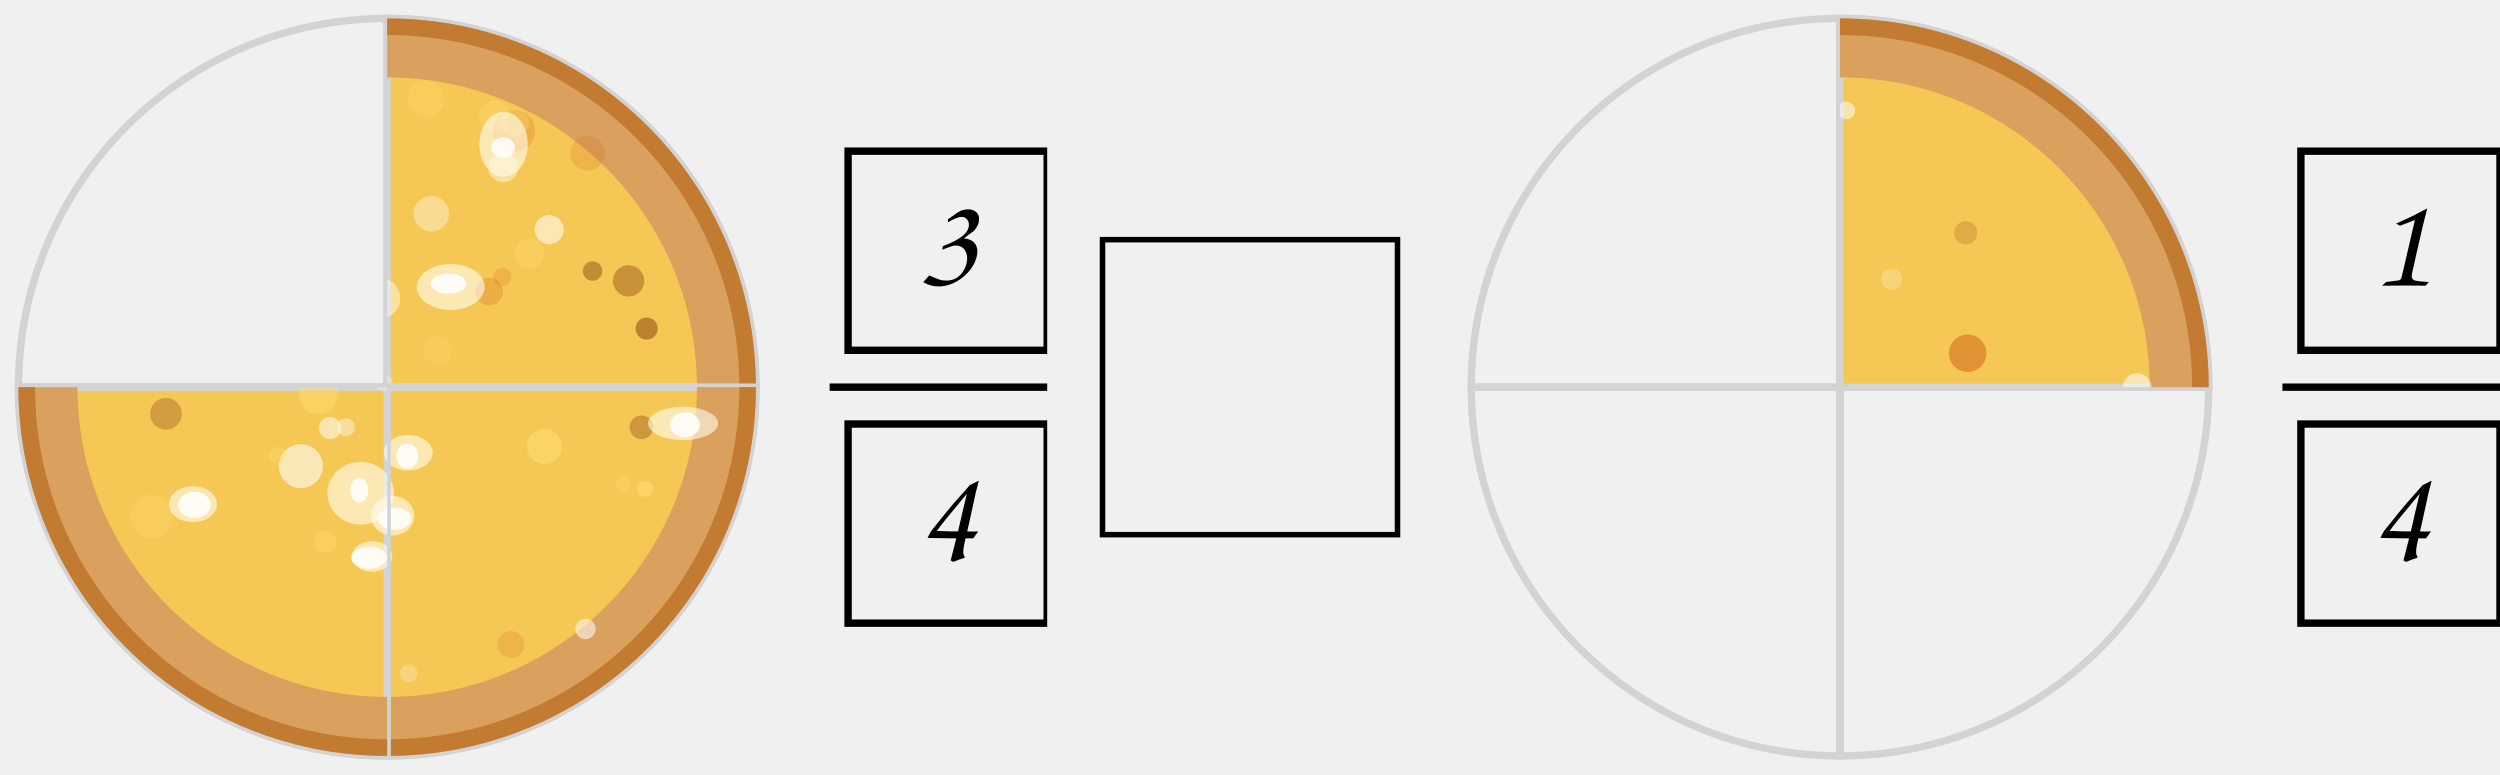
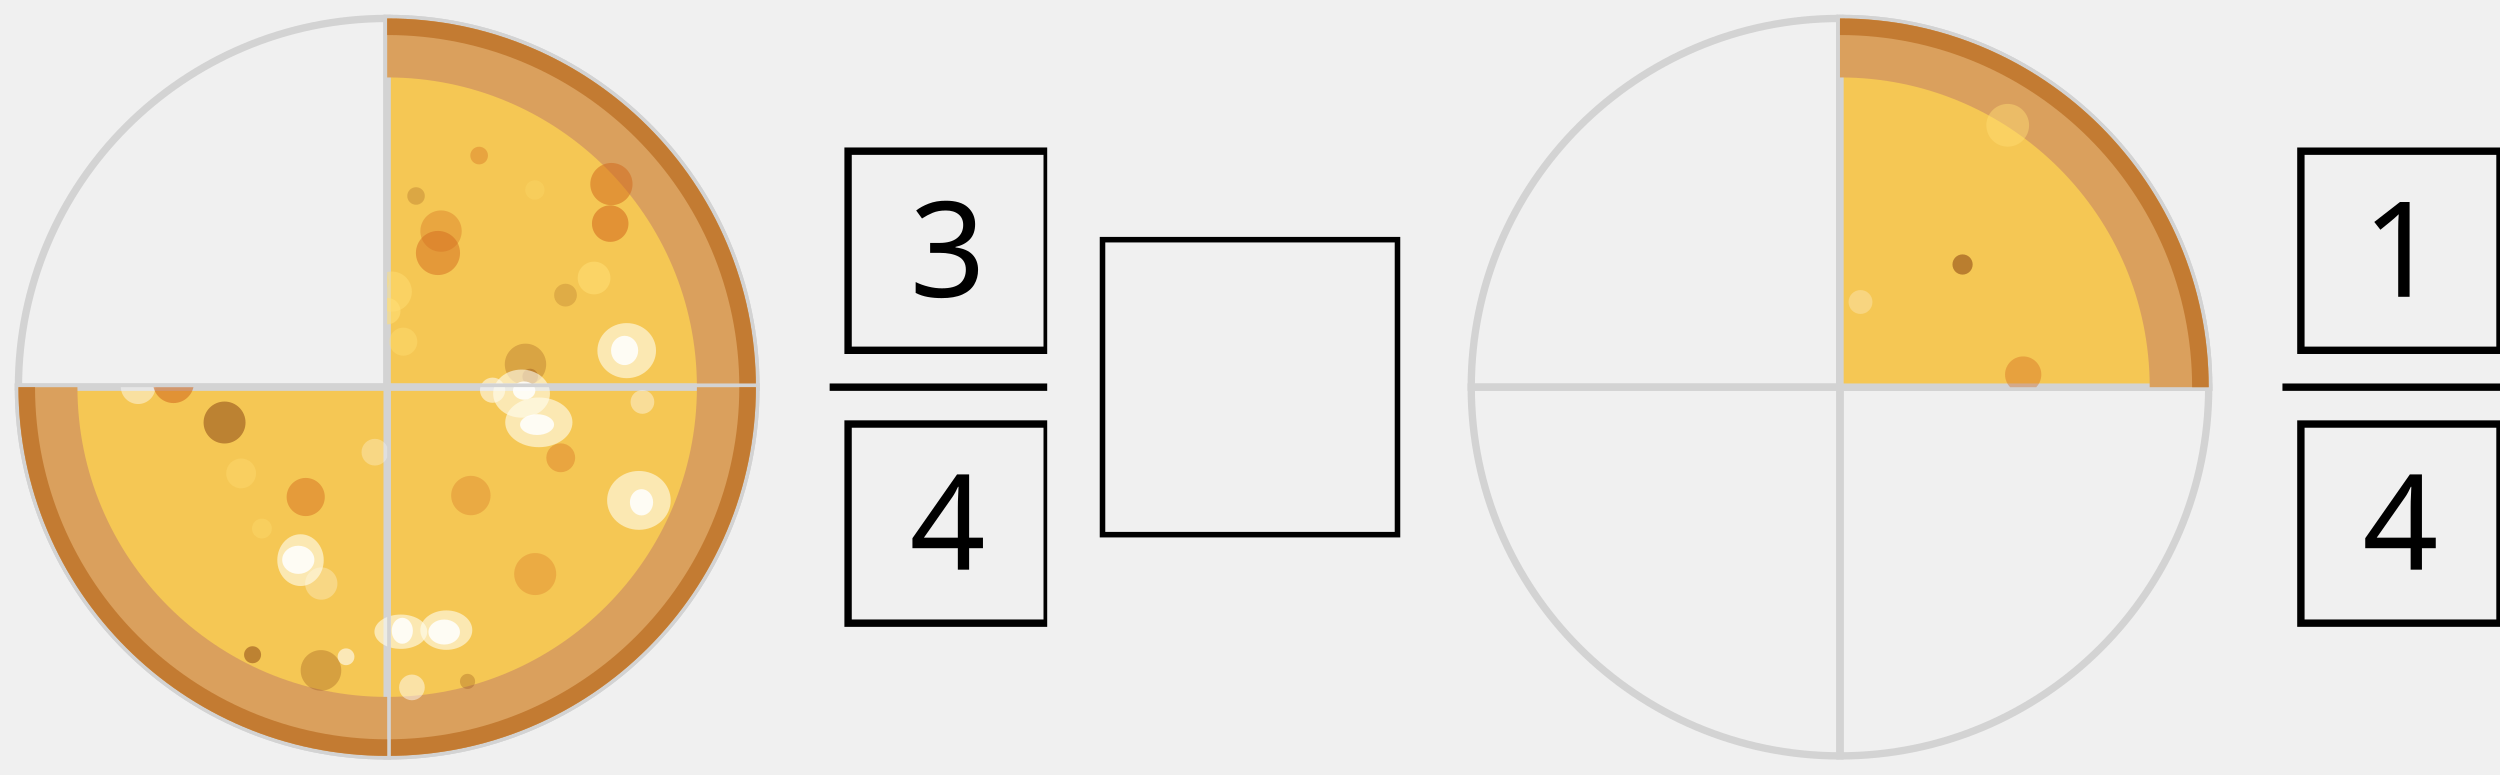
<svg xmlns="http://www.w3.org/2000/svg" xmlns:xlink="http://www.w3.org/1999/xlink" width="678.0" height="210.0">
  <svg x="0.0" y="0.0" width="284.0" height="210.0" viewBox="0 0 284.0 210">
    <defs>
-       <clipPath id="clip-4542779216-4543407696">
+       <clipPath id="clip-4431733264-4501071184">
        <path d="M105.0,105.0 L105.0,5.0 A100,100,0,0,1,205.0,105.0 Z" fill="none" />
      </clipPath>
-       <clipPath id="clip-4542779216-4543403984">
+       <clipPath id="clip-4431733264-4501065808">
        <path d="M105.0,105.0 L205.0,105.0 A100,100,0,0,1,105.0,205.0 Z" fill="none" />
      </clipPath>
-       <clipPath id="clip-4542779216-4542894416">
+       <clipPath id="clip-4431733264-4500668880">
        <path d="M105.0,105.0 L105.0,205.0 A100,100,0,0,1,5.0,105 Z" fill="none" />
      </clipPath>
    </defs>
    <g>
      <path d="M105.0,105.0 L105.0,5.0 A100,100,0,0,1,205.0,105.0 Z" fill="none" stroke="lightgray" stroke-width="2" />
      <path d="M105.0,105.0 L205.0,105.0 A100,100,0,0,1,105.0,205.0 Z" fill="none" stroke="lightgray" stroke-width="2" />
      <path d="M105.0,105.0 L105.0,205.0 A100,100,0,0,1,5.0,105 Z" fill="none" stroke="lightgray" stroke-width="2" />
      <path d="M105.0,105.0 L5.0,105 A100,100,0,0,1,105,5.0 Z" fill="none" stroke="lightgray" stroke-width="2" />
      <path d="M105.0,105.0 L105.0,5.0 A100,100,0,0,1,205.0,105.0 Z" fill="#F5C754" stroke="lightgray" stroke-width="2" />
-       <use xlink:href="#clip-4542779216-4543407696" />
-       <g clip-path="url(#clip-4542779216-4543407696)">
-         <circle cx="105.0" cy="105.0" r="92" stroke="#DAA05D" stroke-width="16" fill="none" />
-         <circle cx="105.0" cy="105.0" r="98" stroke="#C37B32" stroke-width="5" fill="none" />
-         <circle cx="48.503" cy="55.168" r="4.771" fill="#FFDE75" fill-opacity="0.3" />
-         <circle cx="104.118" cy="103.777" r="2.393" fill="#FFFFFF" fill-opacity="0.294" />
-         <circle cx="45.013" cy="112.229" r="4.308" fill="#8B4513" fill-opacity="0.326" />
-         <circle cx="76.987" cy="43.559" r="4.998" fill="#FFDE75" fill-opacity="0.434" />
-         <circle cx="159.373" cy="41.548" r="4.709" fill="#D2691E" fill-opacity="0.202" />
-         <circle cx="136.519" cy="45.38" r="4.069" fill="#FFFFFF" fill-opacity="0.446" />
-         <circle cx="148.948" cy="62.282" r="3.956" fill="#FFFFFF" fill-opacity="0.56" />
-         <circle cx="86.323" cy="106.825" r="5.448" fill="#FFDE75" fill-opacity="0.473" />
-         <circle cx="175.375" cy="89.103" r="3.011" fill="#8B4513" fill-opacity="0.53" />
-         <circle cx="116.984" cy="57.965" r="4.802" fill="#FFFFFF" fill-opacity="0.365" />
-         <circle cx="139.42" cy="35.421" r="5.691" fill="#D2691E" fill-opacity="0.242" />
-         <circle cx="138.57" cy="174.797" r="3.661" fill="#D2691E" fill-opacity="0.201" />
-         <circle cx="41.978" cy="70.296" r="3.435" fill="#8B4513" fill-opacity="0.505" />
-         <circle cx="103.095" cy="80.896" r="5.459" fill="#FFFFFF" fill-opacity="0.453" />
-         <circle cx="99.138" cy="66.823" r="5.013" fill="#8B4513" fill-opacity="0.479" />
-         <circle cx="143.658" cy="68.758" r="4.032" fill="#FFDE75" fill-opacity="0.349" />
-         <circle cx="89.493" cy="116.094" r="3.01" fill="#FFFFFF" fill-opacity="0.528" />
-         <circle cx="136.224" cy="75.139" r="2.49" fill="#D2691E" fill-opacity="0.21" />
-         <circle cx="84.56" cy="93.919" r="4.762" fill="#FFFFFF" fill-opacity="0.207" />
-         <circle cx="60.992" cy="88.246" r="4.19" fill="#D2691E" fill-opacity="0.571" />
-         <circle cx="139.563" cy="33.257" r="3.899" fill="#FFDE75" fill-opacity="0.285" />
-         <circle cx="170.468" cy="76.172" r="4.241" fill="#8B4513" fill-opacity="0.411" />
-         <circle cx="41.207" cy="140.041" r="5.934" fill="#FFDE75" fill-opacity="0.269" />
-         <circle cx="160.708" cy="73.505" r="2.641" fill="#8B4513" fill-opacity="0.462" />
-         <circle cx="115.501" cy="26.75" r="5.016" fill="#FFDE75" fill-opacity="0.27" />
-         <circle cx="38.576" cy="66.163" r="4.979" fill="#FFFFFF" fill-opacity="0.372" />
-         <circle cx="81.585" cy="126.418" r="5.961" fill="#FFFFFF" fill-opacity="0.593" />
-         <circle cx="110.887" cy="182.61" r="2.355" fill="#FFFFFF" fill-opacity="0.239" />
-         <circle cx="158.789" cy="170.592" r="2.76" fill="#FFFFFF" fill-opacity="0.541" />
-         <circle cx="88.221" cy="146.878" r="3.056" fill="#FFDE75" fill-opacity="0.366" />
-         <circle cx="97.88" cy="57.998" r="2.339" fill="#FFFFFF" fill-opacity="0.527" />
-         <circle cx="133.974" cy="31.345" r="4.161" fill="#FFDE75" fill-opacity="0.349" />
-         <circle cx="147.644" cy="121.07" r="4.75" fill="#FFDE75" fill-opacity="0.534" />
-         <circle cx="169.155" cy="131.293" r="2.076" fill="#FFDE75" fill-opacity="0.28" />
-         <circle cx="52.93" cy="49.062" r="3.762" fill="#FFFFFF" fill-opacity="0.343" />
-         <circle cx="132.657" cy="79.081" r="3.743" fill="#D2691E" fill-opacity="0.271" />
-         <circle cx="174.934" cy="132.575" r="2.194" fill="#FFDE75" fill-opacity="0.586" />
-         <circle cx="173.942" cy="115.881" r="3.205" fill="#8B4513" fill-opacity="0.36" />
-         <circle cx="118.632" cy="94.84" r="3.893" fill="#FFDE75" fill-opacity="0.218" />
-         <circle cx="67.036" cy="56.797" r="2.38" fill="#D2691E" fill-opacity="0.357" />
-         <circle cx="51.565" cy="93.298" r="2.096" fill="#FFFFFF" fill-opacity="0.35" />
-         <circle cx="81.657" cy="92.196" r="2.841" fill="#8B4513" fill-opacity="0.447" />
-         <circle cx="75.329" cy="123.46" r="2.37" fill="#FFDE75" fill-opacity="0.336" />
-         <circle cx="97.384" cy="65.8" r="4.636" fill="#D2691E" fill-opacity="0.227" />
-         <circle cx="93.82" cy="115.877" r="2.426" fill="#FFFFFF" fill-opacity="0.413" />
-         <ellipse cx="122.233" cy="77.834" rx="9.218" ry="6.233" fill="#FFFDF0" fill-opacity="0.6" />
-         <ellipse cx="121.643" cy="76.925" rx="4.879" ry="2.749" fill="#FFFFFF" fill-opacity="0.85" />
-         <ellipse cx="185.245" cy="114.837" rx="9.494" ry="4.51" fill="#FFFDF0" fill-opacity="0.6" />
-         <ellipse cx="185.762" cy="115.206" rx="4.095" ry="3.399" fill="#FFFFFF" fill-opacity="0.85" />
-         <ellipse cx="136.568" cy="39.13" rx="6.567" ry="8.796" fill="#FFFDF0" fill-opacity="0.6" />
-         <ellipse cx="136.437" cy="40.02" rx="3.196" ry="2.772" fill="#FFFFFF" fill-opacity="0.85" />
-         <ellipse cx="80.269" cy="84.329" rx="6.797" ry="5.026" fill="#FFFDF0" fill-opacity="0.6" />
-         <ellipse cx="79.628" cy="84.055" rx="3.252" ry="2.95" fill="#FFFFFF" fill-opacity="0.85" />
-         <ellipse cx="52.308" cy="136.735" rx="6.546" ry="4.874" fill="#FFFDF0" fill-opacity="0.6" />
-         <ellipse cx="52.743" cy="136.934" rx="4.439" ry="3.542" fill="#FFFFFF" fill-opacity="0.85" />
-         <ellipse cx="100.9" cy="150.906" rx="5.466" ry="4.142" fill="#FFFDF0" fill-opacity="0.6" />
-         <ellipse cx="100.096" cy="151.235" rx="4.843" ry="2.984" fill="#FFFFFF" fill-opacity="0.85" />
-         <ellipse cx="97.815" cy="133.781" rx="9.015" ry="8.507" fill="#FFFDF0" fill-opacity="0.6" />
-         <ellipse cx="97.425" cy="132.931" rx="2.446" ry="3.382" fill="#FFFFFF" fill-opacity="0.85" />
-         <ellipse cx="106.462" cy="139.845" rx="5.904" ry="5.359" fill="#FFFDF0" fill-opacity="0.6" />
-         <ellipse cx="106.983" cy="140.674" rx="4.569" ry="3.039" fill="#FFFFFF" fill-opacity="0.85" />
-         <ellipse cx="110.73" cy="122.786" rx="6.614" ry="4.821" fill="#FFFDF0" fill-opacity="0.6" />
-         <ellipse cx="110.464" cy="123.688" rx="2.987" ry="3.435" fill="#FFFFFF" fill-opacity="0.85" />
+       <use xlink:href="#clip-4431733264-4501071184" />
+       <g clip-path="url(#clip-4431733264-4501071184)">
+         <circle cx="105.0" cy="105.0" r="92" stroke="#DAA05D" stroke-width="16" fill="none" />
+         <circle cx="105.0" cy="105.0" r="98" stroke="#C37B32" stroke-width="5" fill="none" />
+         <circle cx="111.715" cy="186.424" r="3.485" fill="#FFFFFF" fill-opacity="0.478" />
+         <circle cx="89.519" cy="36.72" r="4.9" fill="#8B4513" fill-opacity="0.422" />
+         <circle cx="102.384" cy="76.359" r="3.125" fill="#FFDE75" fill-opacity="0.398" />
+         <circle cx="174.225" cy="109.005" r="3.219" fill="#FFFFFF" fill-opacity="0.4" />
+         <circle cx="100.344" cy="85.229" r="2.024" fill="#FFFFFF" fill-opacity="0.267" />
+         <circle cx="63.227" cy="75.08" r="5.049" fill="#FFDE75" fill-opacity="0.28" />
+         <circle cx="109.375" cy="92.66" r="3.814" fill="#FFDE75" fill-opacity="0.386" />
+         <circle cx="133.589" cy="105.823" r="3.419" fill="#FFFFFF" fill-opacity="0.535" />
+         <circle cx="37.462" cy="104.878" r="4.696" fill="#FFFFFF" fill-opacity="0.442" />
+         <circle cx="59.772" cy="72.781" r="4.922" fill="#D2691E" fill-opacity="0.267" />
+         <circle cx="165.816" cy="49.921" r="5.731" fill="#D2691E" fill-opacity="0.525" />
+         <circle cx="145.144" cy="155.683" r="5.702" fill="#D2691E" fill-opacity="0.295" />
+         <circle cx="153.366" cy="80.04" r="3.093" fill="#8B4513" fill-opacity="0.208" />
+         <circle cx="99.601" cy="91.619" r="4.454" fill="#FFFFFF" fill-opacity="0.304" />
+         <circle cx="47.053" cy="103.755" r="5.557" fill="#D2691E" fill-opacity="0.564" />
+         <circle cx="161.111" cy="75.4" r="4.435" fill="#FFDE75" fill-opacity="0.557" />
+         <circle cx="71.033" cy="143.345" r="2.689" fill="#FFDE75" fill-opacity="0.32" />
+         <circle cx="72.411" cy="57.637" r="4.994" fill="#D2691E" fill-opacity="0.539" />
+         <circle cx="142.51" cy="98.809" r="5.617" fill="#8B4513" fill-opacity="0.267" />
+         <circle cx="129.941" cy="42.187" r="2.399" fill="#D2691E" fill-opacity="0.365" />
+         <circle cx="96.386" cy="32.677" r="3.314" fill="#FFFFFF" fill-opacity="0.206" />
+         <circle cx="87.128" cy="158.256" r="4.382" fill="#FFFFFF" fill-opacity="0.28" />
+         <circle cx="88.621" cy="71.061" r="2.08" fill="#FFFFFF" fill-opacity="0.354" />
+         <circle cx="106.242" cy="79.083" r="5.449" fill="#FFDE75" fill-opacity="0.467" />
+         <circle cx="143.795" cy="102.12" r="2.119" fill="#8B4513" fill-opacity="0.344" />
+         <circle cx="75.554" cy="53.464" r="3.081" fill="#D2691E" fill-opacity="0.261" />
+         <circle cx="101.671" cy="122.631" r="3.623" fill="#FFFFFF" fill-opacity="0.285" />
+         <circle cx="145.061" cy="51.515" r="2.619" fill="#FFDE75" fill-opacity="0.238" />
+         <circle cx="93.842" cy="178.118" r="2.28" fill="#FFFFFF" fill-opacity="0.581" />
+         <circle cx="65.389" cy="128.393" r="4.042" fill="#FFDE75" fill-opacity="0.362" />
+         <circle cx="68.497" cy="177.566" r="2.311" fill="#8B4513" fill-opacity="0.525" />
+         <circle cx="127.695" cy="134.391" r="5.345" fill="#D2691E" fill-opacity="0.305" />
+         <circle cx="82.91" cy="134.789" r="5.175" fill="#D2691E" fill-opacity="0.462" />
+         <circle cx="126.794" cy="184.798" r="2.057" fill="#8B4513" fill-opacity="0.289" />
+         <circle cx="73.848" cy="98.115" r="4.082" fill="#FFDE75" fill-opacity="0.332" />
+         <circle cx="105.015" cy="84.379" r="3.596" fill="#FFDE75" fill-opacity="0.6" />
+         <circle cx="39.311" cy="69.066" r="2.365" fill="#FFDE75" fill-opacity="0.596" />
+         <circle cx="152.068" cy="124.151" r="3.912" fill="#D2691E" fill-opacity="0.362" />
+         <circle cx="165.491" cy="60.645" r="4.953" fill="#D2691E" fill-opacity="0.57" />
+         <circle cx="112.832" cy="53.15" r="2.383" fill="#8B4513" fill-opacity="0.24" />
+         <circle cx="119.61" cy="62.677" r="5.609" fill="#D2691E" fill-opacity="0.355" />
+         <circle cx="87.048" cy="181.812" r="5.511" fill="#8B4513" fill-opacity="0.294" />
+         <circle cx="53.545" cy="43.145" r="3.129" fill="#FFDE75" fill-opacity="0.552" />
+         <circle cx="118.777" cy="68.611" r="5.986" fill="#D2691E" fill-opacity="0.482" />
+         <circle cx="60.898" cy="114.588" r="5.69" fill="#8B4513" fill-opacity="0.529" />
+         <ellipse cx="169.964" cy="95.093" rx="7.951" ry="7.47" fill="#FFFDF0" fill-opacity="0.6" />
+         <ellipse cx="169.394" cy="95.042" rx="3.682" ry="3.973" fill="#FFFFFF" fill-opacity="0.85" />
+         <ellipse cx="87.032" cy="89.334" rx="8.865" ry="6.226" fill="#FFFDF0" fill-opacity="0.6" />
+         <ellipse cx="86.706" cy="88.72" rx="3.868" ry="2.551" fill="#FFFFFF" fill-opacity="0.85" />
+         <ellipse cx="141.443" cy="106.749" rx="7.706" ry="6.524" fill="#FFFDF0" fill-opacity="0.6" />
+         <ellipse cx="142.143" cy="105.925" rx="3.035" ry="2.479" fill="#FFFFFF" fill-opacity="0.85" />
+         <ellipse cx="146.132" cy="114.542" rx="9.115" ry="6.737" fill="#FFFDF0" fill-opacity="0.6" />
+         <ellipse cx="145.652" cy="115.152" rx="4.609" ry="2.817" fill="#FFFFFF" fill-opacity="0.85" />
+         <ellipse cx="173.273" cy="135.706" rx="8.624" ry="7.982" fill="#FFFDF0" fill-opacity="0.6" />
+         <ellipse cx="173.979" cy="136.221" rx="3.151" ry="3.568" fill="#FFFFFF" fill-opacity="0.85" />
+         <ellipse cx="81.499" cy="151.912" rx="6.297" ry="7.019" fill="#FFFDF0" fill-opacity="0.6" />
+         <ellipse cx="80.894" cy="151.823" rx="4.364" ry="3.82" fill="#FFFFFF" fill-opacity="0.85" />
+         <ellipse cx="108.705" cy="171.323" rx="7.159" ry="4.658" fill="#FFFDF0" fill-opacity="0.6" />
+         <ellipse cx="109.104" cy="171.066" rx="2.869" ry="3.524" fill="#FFFFFF" fill-opacity="0.85" />
+         <ellipse cx="121.038" cy="170.893" rx="7.048" ry="5.351" fill="#FFFDF0" fill-opacity="0.6" />
+         <ellipse cx="120.466" cy="171.408" rx="4.273" ry="3.395" fill="#FFFFFF" fill-opacity="0.85" />
+         <ellipse cx="83.892" cy="34.91" rx="6.185" ry="4.335" fill="#FFFDF0" fill-opacity="0.6" />
+         <ellipse cx="83.307" cy="35.816" rx="3.485" ry="3.076" fill="#FFFFFF" fill-opacity="0.85" />
      </g>
      <path d="M105.0,105.0 L205.0,105.0 A100,100,0,0,1,105.0,205.0 Z" fill="#F5C754" stroke="lightgray" stroke-width="2" />
-       <use xlink:href="#clip-4542779216-4543403984" />
-       <g clip-path="url(#clip-4542779216-4543403984)">
-         <circle cx="105.0" cy="105.0" r="92" stroke="#DAA05D" stroke-width="16" fill="none" />
-         <circle cx="105.0" cy="105.0" r="98" stroke="#C37B32" stroke-width="5" fill="none" />
-         <circle cx="48.503" cy="55.168" r="4.771" fill="#FFDE75" fill-opacity="0.3" />
-         <circle cx="104.118" cy="103.777" r="2.393" fill="#FFFFFF" fill-opacity="0.294" />
-         <circle cx="45.013" cy="112.229" r="4.308" fill="#8B4513" fill-opacity="0.326" />
-         <circle cx="76.987" cy="43.559" r="4.998" fill="#FFDE75" fill-opacity="0.434" />
-         <circle cx="159.373" cy="41.548" r="4.709" fill="#D2691E" fill-opacity="0.202" />
-         <circle cx="136.519" cy="45.38" r="4.069" fill="#FFFFFF" fill-opacity="0.446" />
-         <circle cx="148.948" cy="62.282" r="3.956" fill="#FFFFFF" fill-opacity="0.56" />
-         <circle cx="86.323" cy="106.825" r="5.448" fill="#FFDE75" fill-opacity="0.473" />
-         <circle cx="175.375" cy="89.103" r="3.011" fill="#8B4513" fill-opacity="0.53" />
-         <circle cx="116.984" cy="57.965" r="4.802" fill="#FFFFFF" fill-opacity="0.365" />
-         <circle cx="139.42" cy="35.421" r="5.691" fill="#D2691E" fill-opacity="0.242" />
-         <circle cx="138.57" cy="174.797" r="3.661" fill="#D2691E" fill-opacity="0.201" />
-         <circle cx="41.978" cy="70.296" r="3.435" fill="#8B4513" fill-opacity="0.505" />
-         <circle cx="103.095" cy="80.896" r="5.459" fill="#FFFFFF" fill-opacity="0.453" />
-         <circle cx="99.138" cy="66.823" r="5.013" fill="#8B4513" fill-opacity="0.479" />
-         <circle cx="143.658" cy="68.758" r="4.032" fill="#FFDE75" fill-opacity="0.349" />
-         <circle cx="89.493" cy="116.094" r="3.01" fill="#FFFFFF" fill-opacity="0.528" />
-         <circle cx="136.224" cy="75.139" r="2.49" fill="#D2691E" fill-opacity="0.21" />
-         <circle cx="84.56" cy="93.919" r="4.762" fill="#FFFFFF" fill-opacity="0.207" />
-         <circle cx="60.992" cy="88.246" r="4.19" fill="#D2691E" fill-opacity="0.571" />
-         <circle cx="139.563" cy="33.257" r="3.899" fill="#FFDE75" fill-opacity="0.285" />
-         <circle cx="170.468" cy="76.172" r="4.241" fill="#8B4513" fill-opacity="0.411" />
-         <circle cx="41.207" cy="140.041" r="5.934" fill="#FFDE75" fill-opacity="0.269" />
-         <circle cx="160.708" cy="73.505" r="2.641" fill="#8B4513" fill-opacity="0.462" />
-         <circle cx="115.501" cy="26.75" r="5.016" fill="#FFDE75" fill-opacity="0.27" />
-         <circle cx="38.576" cy="66.163" r="4.979" fill="#FFFFFF" fill-opacity="0.372" />
-         <circle cx="81.585" cy="126.418" r="5.961" fill="#FFFFFF" fill-opacity="0.593" />
-         <circle cx="110.887" cy="182.61" r="2.355" fill="#FFFFFF" fill-opacity="0.239" />
-         <circle cx="158.789" cy="170.592" r="2.76" fill="#FFFFFF" fill-opacity="0.541" />
-         <circle cx="88.221" cy="146.878" r="3.056" fill="#FFDE75" fill-opacity="0.366" />
-         <circle cx="97.88" cy="57.998" r="2.339" fill="#FFFFFF" fill-opacity="0.527" />
-         <circle cx="133.974" cy="31.345" r="4.161" fill="#FFDE75" fill-opacity="0.349" />
-         <circle cx="147.644" cy="121.07" r="4.75" fill="#FFDE75" fill-opacity="0.534" />
-         <circle cx="169.155" cy="131.293" r="2.076" fill="#FFDE75" fill-opacity="0.28" />
-         <circle cx="52.93" cy="49.062" r="3.762" fill="#FFFFFF" fill-opacity="0.343" />
-         <circle cx="132.657" cy="79.081" r="3.743" fill="#D2691E" fill-opacity="0.271" />
-         <circle cx="174.934" cy="132.575" r="2.194" fill="#FFDE75" fill-opacity="0.586" />
-         <circle cx="173.942" cy="115.881" r="3.205" fill="#8B4513" fill-opacity="0.36" />
-         <circle cx="118.632" cy="94.84" r="3.893" fill="#FFDE75" fill-opacity="0.218" />
-         <circle cx="67.036" cy="56.797" r="2.38" fill="#D2691E" fill-opacity="0.357" />
-         <circle cx="51.565" cy="93.298" r="2.096" fill="#FFFFFF" fill-opacity="0.35" />
-         <circle cx="81.657" cy="92.196" r="2.841" fill="#8B4513" fill-opacity="0.447" />
-         <circle cx="75.329" cy="123.46" r="2.37" fill="#FFDE75" fill-opacity="0.336" />
-         <circle cx="97.384" cy="65.8" r="4.636" fill="#D2691E" fill-opacity="0.227" />
-         <circle cx="93.82" cy="115.877" r="2.426" fill="#FFFFFF" fill-opacity="0.413" />
-         <ellipse cx="122.233" cy="77.834" rx="9.218" ry="6.233" fill="#FFFDF0" fill-opacity="0.6" />
-         <ellipse cx="121.643" cy="76.925" rx="4.879" ry="2.749" fill="#FFFFFF" fill-opacity="0.85" />
-         <ellipse cx="185.245" cy="114.837" rx="9.494" ry="4.51" fill="#FFFDF0" fill-opacity="0.6" />
-         <ellipse cx="185.762" cy="115.206" rx="4.095" ry="3.399" fill="#FFFFFF" fill-opacity="0.85" />
-         <ellipse cx="136.568" cy="39.13" rx="6.567" ry="8.796" fill="#FFFDF0" fill-opacity="0.6" />
-         <ellipse cx="136.437" cy="40.02" rx="3.196" ry="2.772" fill="#FFFFFF" fill-opacity="0.85" />
-         <ellipse cx="80.269" cy="84.329" rx="6.797" ry="5.026" fill="#FFFDF0" fill-opacity="0.6" />
-         <ellipse cx="79.628" cy="84.055" rx="3.252" ry="2.95" fill="#FFFFFF" fill-opacity="0.85" />
-         <ellipse cx="52.308" cy="136.735" rx="6.546" ry="4.874" fill="#FFFDF0" fill-opacity="0.6" />
-         <ellipse cx="52.743" cy="136.934" rx="4.439" ry="3.542" fill="#FFFFFF" fill-opacity="0.85" />
-         <ellipse cx="100.9" cy="150.906" rx="5.466" ry="4.142" fill="#FFFDF0" fill-opacity="0.6" />
-         <ellipse cx="100.096" cy="151.235" rx="4.843" ry="2.984" fill="#FFFFFF" fill-opacity="0.85" />
-         <ellipse cx="97.815" cy="133.781" rx="9.015" ry="8.507" fill="#FFFDF0" fill-opacity="0.6" />
-         <ellipse cx="97.425" cy="132.931" rx="2.446" ry="3.382" fill="#FFFFFF" fill-opacity="0.85" />
-         <ellipse cx="106.462" cy="139.845" rx="5.904" ry="5.359" fill="#FFFDF0" fill-opacity="0.6" />
-         <ellipse cx="106.983" cy="140.674" rx="4.569" ry="3.039" fill="#FFFFFF" fill-opacity="0.85" />
-         <ellipse cx="110.73" cy="122.786" rx="6.614" ry="4.821" fill="#FFFDF0" fill-opacity="0.6" />
-         <ellipse cx="110.464" cy="123.688" rx="2.987" ry="3.435" fill="#FFFFFF" fill-opacity="0.85" />
+       <use xlink:href="#clip-4431733264-4501065808" />
+       <g clip-path="url(#clip-4431733264-4501065808)">
+         <circle cx="105.0" cy="105.0" r="92" stroke="#DAA05D" stroke-width="16" fill="none" />
+         <circle cx="105.0" cy="105.0" r="98" stroke="#C37B32" stroke-width="5" fill="none" />
+         <circle cx="111.715" cy="186.424" r="3.485" fill="#FFFFFF" fill-opacity="0.478" />
+         <circle cx="89.519" cy="36.72" r="4.9" fill="#8B4513" fill-opacity="0.422" />
+         <circle cx="102.384" cy="76.359" r="3.125" fill="#FFDE75" fill-opacity="0.398" />
+         <circle cx="174.225" cy="109.005" r="3.219" fill="#FFFFFF" fill-opacity="0.4" />
+         <circle cx="100.344" cy="85.229" r="2.024" fill="#FFFFFF" fill-opacity="0.267" />
+         <circle cx="63.227" cy="75.08" r="5.049" fill="#FFDE75" fill-opacity="0.28" />
+         <circle cx="109.375" cy="92.66" r="3.814" fill="#FFDE75" fill-opacity="0.386" />
+         <circle cx="133.589" cy="105.823" r="3.419" fill="#FFFFFF" fill-opacity="0.535" />
+         <circle cx="37.462" cy="104.878" r="4.696" fill="#FFFFFF" fill-opacity="0.442" />
+         <circle cx="59.772" cy="72.781" r="4.922" fill="#D2691E" fill-opacity="0.267" />
+         <circle cx="165.816" cy="49.921" r="5.731" fill="#D2691E" fill-opacity="0.525" />
+         <circle cx="145.144" cy="155.683" r="5.702" fill="#D2691E" fill-opacity="0.295" />
+         <circle cx="153.366" cy="80.04" r="3.093" fill="#8B4513" fill-opacity="0.208" />
+         <circle cx="99.601" cy="91.619" r="4.454" fill="#FFFFFF" fill-opacity="0.304" />
+         <circle cx="47.053" cy="103.755" r="5.557" fill="#D2691E" fill-opacity="0.564" />
+         <circle cx="161.111" cy="75.4" r="4.435" fill="#FFDE75" fill-opacity="0.557" />
+         <circle cx="71.033" cy="143.345" r="2.689" fill="#FFDE75" fill-opacity="0.32" />
+         <circle cx="72.411" cy="57.637" r="4.994" fill="#D2691E" fill-opacity="0.539" />
+         <circle cx="142.51" cy="98.809" r="5.617" fill="#8B4513" fill-opacity="0.267" />
+         <circle cx="129.941" cy="42.187" r="2.399" fill="#D2691E" fill-opacity="0.365" />
+         <circle cx="96.386" cy="32.677" r="3.314" fill="#FFFFFF" fill-opacity="0.206" />
+         <circle cx="87.128" cy="158.256" r="4.382" fill="#FFFFFF" fill-opacity="0.28" />
+         <circle cx="88.621" cy="71.061" r="2.08" fill="#FFFFFF" fill-opacity="0.354" />
+         <circle cx="106.242" cy="79.083" r="5.449" fill="#FFDE75" fill-opacity="0.467" />
+         <circle cx="143.795" cy="102.12" r="2.119" fill="#8B4513" fill-opacity="0.344" />
+         <circle cx="75.554" cy="53.464" r="3.081" fill="#D2691E" fill-opacity="0.261" />
+         <circle cx="101.671" cy="122.631" r="3.623" fill="#FFFFFF" fill-opacity="0.285" />
+         <circle cx="145.061" cy="51.515" r="2.619" fill="#FFDE75" fill-opacity="0.238" />
+         <circle cx="93.842" cy="178.118" r="2.28" fill="#FFFFFF" fill-opacity="0.581" />
+         <circle cx="65.389" cy="128.393" r="4.042" fill="#FFDE75" fill-opacity="0.362" />
+         <circle cx="68.497" cy="177.566" r="2.311" fill="#8B4513" fill-opacity="0.525" />
+         <circle cx="127.695" cy="134.391" r="5.345" fill="#D2691E" fill-opacity="0.305" />
+         <circle cx="82.91" cy="134.789" r="5.175" fill="#D2691E" fill-opacity="0.462" />
+         <circle cx="126.794" cy="184.798" r="2.057" fill="#8B4513" fill-opacity="0.289" />
+         <circle cx="73.848" cy="98.115" r="4.082" fill="#FFDE75" fill-opacity="0.332" />
+         <circle cx="105.015" cy="84.379" r="3.596" fill="#FFDE75" fill-opacity="0.6" />
+         <circle cx="39.311" cy="69.066" r="2.365" fill="#FFDE75" fill-opacity="0.596" />
+         <circle cx="152.068" cy="124.151" r="3.912" fill="#D2691E" fill-opacity="0.362" />
+         <circle cx="165.491" cy="60.645" r="4.953" fill="#D2691E" fill-opacity="0.57" />
+         <circle cx="112.832" cy="53.15" r="2.383" fill="#8B4513" fill-opacity="0.24" />
+         <circle cx="119.61" cy="62.677" r="5.609" fill="#D2691E" fill-opacity="0.355" />
+         <circle cx="87.048" cy="181.812" r="5.511" fill="#8B4513" fill-opacity="0.294" />
+         <circle cx="53.545" cy="43.145" r="3.129" fill="#FFDE75" fill-opacity="0.552" />
+         <circle cx="118.777" cy="68.611" r="5.986" fill="#D2691E" fill-opacity="0.482" />
+         <circle cx="60.898" cy="114.588" r="5.69" fill="#8B4513" fill-opacity="0.529" />
+         <ellipse cx="169.964" cy="95.093" rx="7.951" ry="7.47" fill="#FFFDF0" fill-opacity="0.6" />
+         <ellipse cx="169.394" cy="95.042" rx="3.682" ry="3.973" fill="#FFFFFF" fill-opacity="0.85" />
+         <ellipse cx="87.032" cy="89.334" rx="8.865" ry="6.226" fill="#FFFDF0" fill-opacity="0.6" />
+         <ellipse cx="86.706" cy="88.72" rx="3.868" ry="2.551" fill="#FFFFFF" fill-opacity="0.85" />
+         <ellipse cx="141.443" cy="106.749" rx="7.706" ry="6.524" fill="#FFFDF0" fill-opacity="0.6" />
+         <ellipse cx="142.143" cy="105.925" rx="3.035" ry="2.479" fill="#FFFFFF" fill-opacity="0.85" />
+         <ellipse cx="146.132" cy="114.542" rx="9.115" ry="6.737" fill="#FFFDF0" fill-opacity="0.6" />
+         <ellipse cx="145.652" cy="115.152" rx="4.609" ry="2.817" fill="#FFFFFF" fill-opacity="0.85" />
+         <ellipse cx="173.273" cy="135.706" rx="8.624" ry="7.982" fill="#FFFDF0" fill-opacity="0.6" />
+         <ellipse cx="173.979" cy="136.221" rx="3.151" ry="3.568" fill="#FFFFFF" fill-opacity="0.85" />
+         <ellipse cx="81.499" cy="151.912" rx="6.297" ry="7.019" fill="#FFFDF0" fill-opacity="0.6" />
+         <ellipse cx="80.894" cy="151.823" rx="4.364" ry="3.82" fill="#FFFFFF" fill-opacity="0.85" />
+         <ellipse cx="108.705" cy="171.323" rx="7.159" ry="4.658" fill="#FFFDF0" fill-opacity="0.6" />
+         <ellipse cx="109.104" cy="171.066" rx="2.869" ry="3.524" fill="#FFFFFF" fill-opacity="0.85" />
+         <ellipse cx="121.038" cy="170.893" rx="7.048" ry="5.351" fill="#FFFDF0" fill-opacity="0.6" />
+         <ellipse cx="120.466" cy="171.408" rx="4.273" ry="3.395" fill="#FFFFFF" fill-opacity="0.85" />
+         <ellipse cx="83.892" cy="34.91" rx="6.185" ry="4.335" fill="#FFFDF0" fill-opacity="0.6" />
+         <ellipse cx="83.307" cy="35.816" rx="3.485" ry="3.076" fill="#FFFFFF" fill-opacity="0.85" />
      </g>
      <path d="M105.0,105.0 L105.0,205.0 A100,100,0,0,1,5.0,105 Z" fill="#F5C754" stroke="lightgray" stroke-width="2" />
-       <use xlink:href="#clip-4542779216-4542894416" />
-       <g clip-path="url(#clip-4542779216-4542894416)">
-         <circle cx="105.0" cy="105.0" r="92" stroke="#DAA05D" stroke-width="16" fill="none" />
-         <circle cx="105.0" cy="105.0" r="98" stroke="#C37B32" stroke-width="5" fill="none" />
-         <circle cx="48.503" cy="55.168" r="4.771" fill="#FFDE75" fill-opacity="0.3" />
-         <circle cx="104.118" cy="103.777" r="2.393" fill="#FFFFFF" fill-opacity="0.294" />
-         <circle cx="45.013" cy="112.229" r="4.308" fill="#8B4513" fill-opacity="0.326" />
-         <circle cx="76.987" cy="43.559" r="4.998" fill="#FFDE75" fill-opacity="0.434" />
-         <circle cx="159.373" cy="41.548" r="4.709" fill="#D2691E" fill-opacity="0.202" />
-         <circle cx="136.519" cy="45.38" r="4.069" fill="#FFFFFF" fill-opacity="0.446" />
-         <circle cx="148.948" cy="62.282" r="3.956" fill="#FFFFFF" fill-opacity="0.56" />
-         <circle cx="86.323" cy="106.825" r="5.448" fill="#FFDE75" fill-opacity="0.473" />
-         <circle cx="175.375" cy="89.103" r="3.011" fill="#8B4513" fill-opacity="0.53" />
-         <circle cx="116.984" cy="57.965" r="4.802" fill="#FFFFFF" fill-opacity="0.365" />
-         <circle cx="139.42" cy="35.421" r="5.691" fill="#D2691E" fill-opacity="0.242" />
-         <circle cx="138.57" cy="174.797" r="3.661" fill="#D2691E" fill-opacity="0.201" />
-         <circle cx="41.978" cy="70.296" r="3.435" fill="#8B4513" fill-opacity="0.505" />
-         <circle cx="103.095" cy="80.896" r="5.459" fill="#FFFFFF" fill-opacity="0.453" />
-         <circle cx="99.138" cy="66.823" r="5.013" fill="#8B4513" fill-opacity="0.479" />
-         <circle cx="143.658" cy="68.758" r="4.032" fill="#FFDE75" fill-opacity="0.349" />
-         <circle cx="89.493" cy="116.094" r="3.01" fill="#FFFFFF" fill-opacity="0.528" />
-         <circle cx="136.224" cy="75.139" r="2.49" fill="#D2691E" fill-opacity="0.21" />
-         <circle cx="84.56" cy="93.919" r="4.762" fill="#FFFFFF" fill-opacity="0.207" />
-         <circle cx="60.992" cy="88.246" r="4.19" fill="#D2691E" fill-opacity="0.571" />
-         <circle cx="139.563" cy="33.257" r="3.899" fill="#FFDE75" fill-opacity="0.285" />
-         <circle cx="170.468" cy="76.172" r="4.241" fill="#8B4513" fill-opacity="0.411" />
-         <circle cx="41.207" cy="140.041" r="5.934" fill="#FFDE75" fill-opacity="0.269" />
-         <circle cx="160.708" cy="73.505" r="2.641" fill="#8B4513" fill-opacity="0.462" />
-         <circle cx="115.501" cy="26.75" r="5.016" fill="#FFDE75" fill-opacity="0.27" />
-         <circle cx="38.576" cy="66.163" r="4.979" fill="#FFFFFF" fill-opacity="0.372" />
-         <circle cx="81.585" cy="126.418" r="5.961" fill="#FFFFFF" fill-opacity="0.593" />
-         <circle cx="110.887" cy="182.61" r="2.355" fill="#FFFFFF" fill-opacity="0.239" />
-         <circle cx="158.789" cy="170.592" r="2.76" fill="#FFFFFF" fill-opacity="0.541" />
-         <circle cx="88.221" cy="146.878" r="3.056" fill="#FFDE75" fill-opacity="0.366" />
-         <circle cx="97.88" cy="57.998" r="2.339" fill="#FFFFFF" fill-opacity="0.527" />
-         <circle cx="133.974" cy="31.345" r="4.161" fill="#FFDE75" fill-opacity="0.349" />
-         <circle cx="147.644" cy="121.07" r="4.75" fill="#FFDE75" fill-opacity="0.534" />
-         <circle cx="169.155" cy="131.293" r="2.076" fill="#FFDE75" fill-opacity="0.28" />
-         <circle cx="52.93" cy="49.062" r="3.762" fill="#FFFFFF" fill-opacity="0.343" />
-         <circle cx="132.657" cy="79.081" r="3.743" fill="#D2691E" fill-opacity="0.271" />
-         <circle cx="174.934" cy="132.575" r="2.194" fill="#FFDE75" fill-opacity="0.586" />
-         <circle cx="173.942" cy="115.881" r="3.205" fill="#8B4513" fill-opacity="0.36" />
-         <circle cx="118.632" cy="94.84" r="3.893" fill="#FFDE75" fill-opacity="0.218" />
-         <circle cx="67.036" cy="56.797" r="2.38" fill="#D2691E" fill-opacity="0.357" />
-         <circle cx="51.565" cy="93.298" r="2.096" fill="#FFFFFF" fill-opacity="0.35" />
-         <circle cx="81.657" cy="92.196" r="2.841" fill="#8B4513" fill-opacity="0.447" />
-         <circle cx="75.329" cy="123.46" r="2.37" fill="#FFDE75" fill-opacity="0.336" />
-         <circle cx="97.384" cy="65.8" r="4.636" fill="#D2691E" fill-opacity="0.227" />
-         <circle cx="93.82" cy="115.877" r="2.426" fill="#FFFFFF" fill-opacity="0.413" />
-         <ellipse cx="122.233" cy="77.834" rx="9.218" ry="6.233" fill="#FFFDF0" fill-opacity="0.6" />
-         <ellipse cx="121.643" cy="76.925" rx="4.879" ry="2.749" fill="#FFFFFF" fill-opacity="0.85" />
-         <ellipse cx="185.245" cy="114.837" rx="9.494" ry="4.51" fill="#FFFDF0" fill-opacity="0.6" />
-         <ellipse cx="185.762" cy="115.206" rx="4.095" ry="3.399" fill="#FFFFFF" fill-opacity="0.85" />
-         <ellipse cx="136.568" cy="39.13" rx="6.567" ry="8.796" fill="#FFFDF0" fill-opacity="0.6" />
-         <ellipse cx="136.437" cy="40.02" rx="3.196" ry="2.772" fill="#FFFFFF" fill-opacity="0.85" />
-         <ellipse cx="80.269" cy="84.329" rx="6.797" ry="5.026" fill="#FFFDF0" fill-opacity="0.6" />
-         <ellipse cx="79.628" cy="84.055" rx="3.252" ry="2.95" fill="#FFFFFF" fill-opacity="0.85" />
-         <ellipse cx="52.308" cy="136.735" rx="6.546" ry="4.874" fill="#FFFDF0" fill-opacity="0.6" />
-         <ellipse cx="52.743" cy="136.934" rx="4.439" ry="3.542" fill="#FFFFFF" fill-opacity="0.85" />
-         <ellipse cx="100.9" cy="150.906" rx="5.466" ry="4.142" fill="#FFFDF0" fill-opacity="0.6" />
-         <ellipse cx="100.096" cy="151.235" rx="4.843" ry="2.984" fill="#FFFFFF" fill-opacity="0.85" />
-         <ellipse cx="97.815" cy="133.781" rx="9.015" ry="8.507" fill="#FFFDF0" fill-opacity="0.6" />
-         <ellipse cx="97.425" cy="132.931" rx="2.446" ry="3.382" fill="#FFFFFF" fill-opacity="0.85" />
-         <ellipse cx="106.462" cy="139.845" rx="5.904" ry="5.359" fill="#FFFDF0" fill-opacity="0.6" />
-         <ellipse cx="106.983" cy="140.674" rx="4.569" ry="3.039" fill="#FFFFFF" fill-opacity="0.85" />
-         <ellipse cx="110.73" cy="122.786" rx="6.614" ry="4.821" fill="#FFFDF0" fill-opacity="0.6" />
-         <ellipse cx="110.464" cy="123.688" rx="2.987" ry="3.435" fill="#FFFFFF" fill-opacity="0.85" />
+       <use xlink:href="#clip-4431733264-4500668880" />
+       <g clip-path="url(#clip-4431733264-4500668880)">
+         <circle cx="105.0" cy="105.0" r="92" stroke="#DAA05D" stroke-width="16" fill="none" />
+         <circle cx="105.0" cy="105.0" r="98" stroke="#C37B32" stroke-width="5" fill="none" />
+         <circle cx="111.715" cy="186.424" r="3.485" fill="#FFFFFF" fill-opacity="0.478" />
+         <circle cx="89.519" cy="36.72" r="4.9" fill="#8B4513" fill-opacity="0.422" />
+         <circle cx="102.384" cy="76.359" r="3.125" fill="#FFDE75" fill-opacity="0.398" />
+         <circle cx="174.225" cy="109.005" r="3.219" fill="#FFFFFF" fill-opacity="0.4" />
+         <circle cx="100.344" cy="85.229" r="2.024" fill="#FFFFFF" fill-opacity="0.267" />
+         <circle cx="63.227" cy="75.08" r="5.049" fill="#FFDE75" fill-opacity="0.28" />
+         <circle cx="109.375" cy="92.66" r="3.814" fill="#FFDE75" fill-opacity="0.386" />
+         <circle cx="133.589" cy="105.823" r="3.419" fill="#FFFFFF" fill-opacity="0.535" />
+         <circle cx="37.462" cy="104.878" r="4.696" fill="#FFFFFF" fill-opacity="0.442" />
+         <circle cx="59.772" cy="72.781" r="4.922" fill="#D2691E" fill-opacity="0.267" />
+         <circle cx="165.816" cy="49.921" r="5.731" fill="#D2691E" fill-opacity="0.525" />
+         <circle cx="145.144" cy="155.683" r="5.702" fill="#D2691E" fill-opacity="0.295" />
+         <circle cx="153.366" cy="80.04" r="3.093" fill="#8B4513" fill-opacity="0.208" />
+         <circle cx="99.601" cy="91.619" r="4.454" fill="#FFFFFF" fill-opacity="0.304" />
+         <circle cx="47.053" cy="103.755" r="5.557" fill="#D2691E" fill-opacity="0.564" />
+         <circle cx="161.111" cy="75.4" r="4.435" fill="#FFDE75" fill-opacity="0.557" />
+         <circle cx="71.033" cy="143.345" r="2.689" fill="#FFDE75" fill-opacity="0.32" />
+         <circle cx="72.411" cy="57.637" r="4.994" fill="#D2691E" fill-opacity="0.539" />
+         <circle cx="142.51" cy="98.809" r="5.617" fill="#8B4513" fill-opacity="0.267" />
+         <circle cx="129.941" cy="42.187" r="2.399" fill="#D2691E" fill-opacity="0.365" />
+         <circle cx="96.386" cy="32.677" r="3.314" fill="#FFFFFF" fill-opacity="0.206" />
+         <circle cx="87.128" cy="158.256" r="4.382" fill="#FFFFFF" fill-opacity="0.28" />
+         <circle cx="88.621" cy="71.061" r="2.08" fill="#FFFFFF" fill-opacity="0.354" />
+         <circle cx="106.242" cy="79.083" r="5.449" fill="#FFDE75" fill-opacity="0.467" />
+         <circle cx="143.795" cy="102.12" r="2.119" fill="#8B4513" fill-opacity="0.344" />
+         <circle cx="75.554" cy="53.464" r="3.081" fill="#D2691E" fill-opacity="0.261" />
+         <circle cx="101.671" cy="122.631" r="3.623" fill="#FFFFFF" fill-opacity="0.285" />
+         <circle cx="145.061" cy="51.515" r="2.619" fill="#FFDE75" fill-opacity="0.238" />
+         <circle cx="93.842" cy="178.118" r="2.28" fill="#FFFFFF" fill-opacity="0.581" />
+         <circle cx="65.389" cy="128.393" r="4.042" fill="#FFDE75" fill-opacity="0.362" />
+         <circle cx="68.497" cy="177.566" r="2.311" fill="#8B4513" fill-opacity="0.525" />
+         <circle cx="127.695" cy="134.391" r="5.345" fill="#D2691E" fill-opacity="0.305" />
+         <circle cx="82.91" cy="134.789" r="5.175" fill="#D2691E" fill-opacity="0.462" />
+         <circle cx="126.794" cy="184.798" r="2.057" fill="#8B4513" fill-opacity="0.289" />
+         <circle cx="73.848" cy="98.115" r="4.082" fill="#FFDE75" fill-opacity="0.332" />
+         <circle cx="105.015" cy="84.379" r="3.596" fill="#FFDE75" fill-opacity="0.6" />
+         <circle cx="39.311" cy="69.066" r="2.365" fill="#FFDE75" fill-opacity="0.596" />
+         <circle cx="152.068" cy="124.151" r="3.912" fill="#D2691E" fill-opacity="0.362" />
+         <circle cx="165.491" cy="60.645" r="4.953" fill="#D2691E" fill-opacity="0.57" />
+         <circle cx="112.832" cy="53.15" r="2.383" fill="#8B4513" fill-opacity="0.24" />
+         <circle cx="119.61" cy="62.677" r="5.609" fill="#D2691E" fill-opacity="0.355" />
+         <circle cx="87.048" cy="181.812" r="5.511" fill="#8B4513" fill-opacity="0.294" />
+         <circle cx="53.545" cy="43.145" r="3.129" fill="#FFDE75" fill-opacity="0.552" />
+         <circle cx="118.777" cy="68.611" r="5.986" fill="#D2691E" fill-opacity="0.482" />
+         <circle cx="60.898" cy="114.588" r="5.69" fill="#8B4513" fill-opacity="0.529" />
+         <ellipse cx="169.964" cy="95.093" rx="7.951" ry="7.47" fill="#FFFDF0" fill-opacity="0.6" />
+         <ellipse cx="169.394" cy="95.042" rx="3.682" ry="3.973" fill="#FFFFFF" fill-opacity="0.85" />
+         <ellipse cx="87.032" cy="89.334" rx="8.865" ry="6.226" fill="#FFFDF0" fill-opacity="0.6" />
+         <ellipse cx="86.706" cy="88.72" rx="3.868" ry="2.551" fill="#FFFFFF" fill-opacity="0.85" />
+         <ellipse cx="141.443" cy="106.749" rx="7.706" ry="6.524" fill="#FFFDF0" fill-opacity="0.6" />
+         <ellipse cx="142.143" cy="105.925" rx="3.035" ry="2.479" fill="#FFFFFF" fill-opacity="0.85" />
+         <ellipse cx="146.132" cy="114.542" rx="9.115" ry="6.737" fill="#FFFDF0" fill-opacity="0.6" />
+         <ellipse cx="145.652" cy="115.152" rx="4.609" ry="2.817" fill="#FFFFFF" fill-opacity="0.85" />
+         <ellipse cx="173.273" cy="135.706" rx="8.624" ry="7.982" fill="#FFFDF0" fill-opacity="0.6" />
+         <ellipse cx="173.979" cy="136.221" rx="3.151" ry="3.568" fill="#FFFFFF" fill-opacity="0.85" />
+         <ellipse cx="81.499" cy="151.912" rx="6.297" ry="7.019" fill="#FFFDF0" fill-opacity="0.6" />
+         <ellipse cx="80.894" cy="151.823" rx="4.364" ry="3.82" fill="#FFFFFF" fill-opacity="0.85" />
+         <ellipse cx="108.705" cy="171.323" rx="7.159" ry="4.658" fill="#FFFDF0" fill-opacity="0.6" />
+         <ellipse cx="109.104" cy="171.066" rx="2.869" ry="3.524" fill="#FFFFFF" fill-opacity="0.85" />
+         <ellipse cx="121.038" cy="170.893" rx="7.048" ry="5.351" fill="#FFFDF0" fill-opacity="0.6" />
+         <ellipse cx="120.466" cy="171.408" rx="4.273" ry="3.395" fill="#FFFFFF" fill-opacity="0.85" />
+         <ellipse cx="83.892" cy="34.91" rx="6.185" ry="4.335" fill="#FFFDF0" fill-opacity="0.6" />
+         <ellipse cx="83.307" cy="35.816" rx="3.485" ry="3.076" fill="#FFFFFF" fill-opacity="0.85" />
      </g>
      <rect x="230.0" y="41.0" width="54.0" height="54.0" fill="none" stroke="black" stroke-width="2" />
      <rect x="230.0" y="115.0" width="54.0" height="54.0" fill="none" stroke="black" stroke-width="2" />
      <path d="M225.0,105.0 L289.0,105.0" stroke="black" stroke-width="2" />
-       <text x="257.0" y="68.0" font-size="36" font-family="Comic Sans MS, Comic Sans, cursive" dominant-baseline="middle" fill="black" text-anchor="middle">3</text>
-       <text x="257.0" y="142.0" font-size="36" font-family="Comic Sans MS, Comic Sans, cursive" dominant-baseline="middle" fill="black" text-anchor="middle">4</text>
+       <text x="257.0" y="68.0" font-size="36" font-family="Comic Sans MS, Comic Sans, Chalkboard SE, Chalkboard, Marker Felt, sans-serif" dominant-baseline="middle" fill="black" text-anchor="middle">3</text>
+       <text x="257.0" y="142.0" font-size="36" font-family="Comic Sans MS, Comic Sans, Chalkboard SE, Chalkboard, Marker Felt, sans-serif" dominant-baseline="middle" fill="black" text-anchor="middle">4</text>
    </g>
  </svg>
  <rect x="299.0" y="65.0" width="80" height="80" fill="none" stroke="black" stroke-width="1.5" />
  <svg x="394.0" y="0.0" width="284.0" height="210.0" viewBox="0 0 284.0 210">
    <defs>
-       <clipPath id="clip-4531794480-4542903888">
+       <clipPath id="clip-4489490384-4500674640">
        <path d="M105.0,105.0 L105.0,5.0 A100,100,0,0,1,205.0,105.0 Z" fill="none" />
      </clipPath>
    </defs>
    <g>
      <path d="M105.0,105.0 L105.0,5.0 A100,100,0,0,1,205.0,105.0 Z" fill="none" stroke="lightgray" stroke-width="2" />
      <path d="M105.0,105.0 L205.0,105.0 A100,100,0,0,1,105.0,205.0 Z" fill="none" stroke="lightgray" stroke-width="2" />
      <path d="M105.0,105.0 L105.0,205.0 A100,100,0,0,1,5.0,105 Z" fill="none" stroke="lightgray" stroke-width="2" />
      <path d="M105.0,105.0 L5.0,105 A100,100,0,0,1,105,5.0 Z" fill="none" stroke="lightgray" stroke-width="2" />
      <path d="M105.0,105.0 L105.0,5.0 A100,100,0,0,1,205.0,105.0 Z" fill="#F5C754" stroke="lightgray" stroke-width="2" />
-       <use xlink:href="#clip-4531794480-4542903888" />
-       <g clip-path="url(#clip-4531794480-4542903888)">
-         <circle cx="105.0" cy="105.0" r="92" stroke="#DAA05D" stroke-width="16" fill="none" />
-         <circle cx="105.0" cy="105.0" r="98" stroke="#C37B32" stroke-width="5" fill="none" />
-         <circle cx="139.625" cy="95.8" r="5.075" fill="#D2691E" fill-opacity="0.563" />
-         <circle cx="185.569" cy="105.157" r="3.94" fill="#FFFFFF" fill-opacity="0.544" />
-         <circle cx="42.025" cy="48.654" r="5.316" fill="#FFDE75" fill-opacity="0.493" />
-         <circle cx="102.467" cy="115.85" r="4.064" fill="#FFFFFF" fill-opacity="0.284" />
-         <circle cx="125.099" cy="153.967" r="3.484" fill="#FFDE75" fill-opacity="0.363" />
-         <circle cx="119" cy="75.693" r="2.877" fill="#FFFFFF" fill-opacity="0.221" />
-         <circle cx="119.907" cy="116.045" r="3.706" fill="#FFFFFF" fill-opacity="0.509" />
-         <circle cx="50.732" cy="126.488" r="5.7" fill="#8B4513" fill-opacity="0.556" />
-         <circle cx="78.682" cy="104.1" r="5.601" fill="#FFFFFF" fill-opacity="0.504" />
-         <circle cx="66.376" cy="165.258" r="3.725" fill="#8B4513" fill-opacity="0.342" />
-         <circle cx="106.739" cy="29.949" r="2.393" fill="#FFFFFF" fill-opacity="0.527" />
-         <circle cx="43.243" cy="116.905" r="3.849" fill="#FFFFFF" fill-opacity="0.562" />
-         <circle cx="139.124" cy="63.141" r="3.144" fill="#8B4513" fill-opacity="0.218" />
-         <circle cx="108.137" cy="130.013" r="4.188" fill="#FFFFFF" fill-opacity="0.536" />
-         <circle cx="42.748" cy="96.287" r="4.291" fill="#8B4513" fill-opacity="0.239" />
-         <ellipse cx="167.875" cy="130.42" rx="5.874" ry="8.771" fill="#FFFDF0" fill-opacity="0.6" />
-         <ellipse cx="167.935" cy="129.436" rx="2.35" ry="2.224" fill="#FFFFFF" fill-opacity="0.85" />
-         <ellipse cx="81.53" cy="166.821" rx="6.946" ry="7.909" fill="#FFFDF0" fill-opacity="0.6" />
-         <ellipse cx="82.088" cy="167.367" rx="4.617" ry="3.683" fill="#FFFFFF" fill-opacity="0.85" />
-         <ellipse cx="50.282" cy="106.247" rx="9.216" ry="6.893" fill="#FFFDF0" fill-opacity="0.6" />
-         <ellipse cx="50.678" cy="106.945" rx="3.701" ry="2.265" fill="#FFFFFF" fill-opacity="0.85" />
+       <use xlink:href="#clip-4489490384-4500674640" />
+       <g clip-path="url(#clip-4489490384-4500674640)">
+         <circle cx="105.0" cy="105.0" r="92" stroke="#DAA05D" stroke-width="16" fill="none" />
+         <circle cx="105.0" cy="105.0" r="98" stroke="#C37B32" stroke-width="5" fill="none" />
+         <circle cx="110.569" cy="81.904" r="3.241" fill="#FFFFFF" fill-opacity="0.256" />
+         <circle cx="121.272" cy="123.536" r="4.779" fill="#8B4513" fill-opacity="0.368" />
+         <circle cx="56.76" cy="156.117" r="5.576" fill="#FFFFFF" fill-opacity="0.344" />
+         <circle cx="150.493" cy="33.976" r="5.797" fill="#FFDE75" fill-opacity="0.45" />
+         <circle cx="178.472" cy="128.152" r="5.357" fill="#8B4513" fill-opacity="0.521" />
+         <circle cx="63.467" cy="158.245" r="2.218" fill="#D2691E" fill-opacity="0.405" />
+         <circle cx="154.687" cy="101.583" r="4.922" fill="#D2691E" fill-opacity="0.399" />
+         <circle cx="84.431" cy="176.728" r="4.855" fill="#D2691E" fill-opacity="0.508" />
+         <circle cx="99.365" cy="139.489" r="5.557" fill="#FFFFFF" fill-opacity="0.524" />
+         <circle cx="31.786" cy="131.523" r="2.114" fill="#FFFFFF" fill-opacity="0.512" />
+         <circle cx="143.996" cy="176.881" r="2.837" fill="#FFDE75" fill-opacity="0.575" />
+         <circle cx="138.248" cy="71.733" r="2.743" fill="#8B4513" fill-opacity="0.555" />
+         <circle cx="62.464" cy="118.891" r="5.607" fill="#FFFFFF" fill-opacity="0.514" />
+         <circle cx="162.725" cy="116.227" r="2.846" fill="#8B4513" fill-opacity="0.316" />
+         <circle cx="89.528" cy="187.496" r="4.432" fill="#FFDE75" fill-opacity="0.564" />
+         <ellipse cx="60.134" cy="46.438" rx="8.113" ry="8.202" fill="#FFFDF0" fill-opacity="0.6" />
+         <ellipse cx="60.733" cy="46.327" rx="4.498" ry="2.846" fill="#FFFFFF" fill-opacity="0.85" />
+         <ellipse cx="40.967" cy="63.172" rx="6.292" ry="4.044" fill="#FFFDF0" fill-opacity="0.6" />
+         <ellipse cx="40.871" cy="64.155" rx="4.089" ry="2.897" fill="#FFFFFF" fill-opacity="0.85" />
+         <ellipse cx="67.679" cy="71.893" rx="9.851" ry="8.764" fill="#FFFDF0" fill-opacity="0.6" />
+         <ellipse cx="68.112" cy="71.682" rx="3.767" ry="2.701" fill="#FFFFFF" fill-opacity="0.85" />
      </g>
      <rect x="230.0" y="41.0" width="54.0" height="54.0" fill="none" stroke="black" stroke-width="2" />
      <rect x="230.0" y="115.0" width="54.0" height="54.0" fill="none" stroke="black" stroke-width="2" />
      <path d="M225.0,105.0 L289.0,105.0" stroke="black" stroke-width="2" />
-       <text x="257.0" y="68.0" font-size="36" font-family="Comic Sans MS, Comic Sans, cursive" dominant-baseline="middle" fill="black" text-anchor="middle">1</text>
-       <text x="257.0" y="142.0" font-size="36" font-family="Comic Sans MS, Comic Sans, cursive" dominant-baseline="middle" fill="black" text-anchor="middle">4</text>
+       <text x="257.0" y="68.0" font-size="36" font-family="Comic Sans MS, Comic Sans, Chalkboard SE, Chalkboard, Marker Felt, sans-serif" dominant-baseline="middle" fill="black" text-anchor="middle">1</text>
+       <text x="257.0" y="142.0" font-size="36" font-family="Comic Sans MS, Comic Sans, Chalkboard SE, Chalkboard, Marker Felt, sans-serif" dominant-baseline="middle" fill="black" text-anchor="middle">4</text>
    </g>
  </svg>
</svg>
